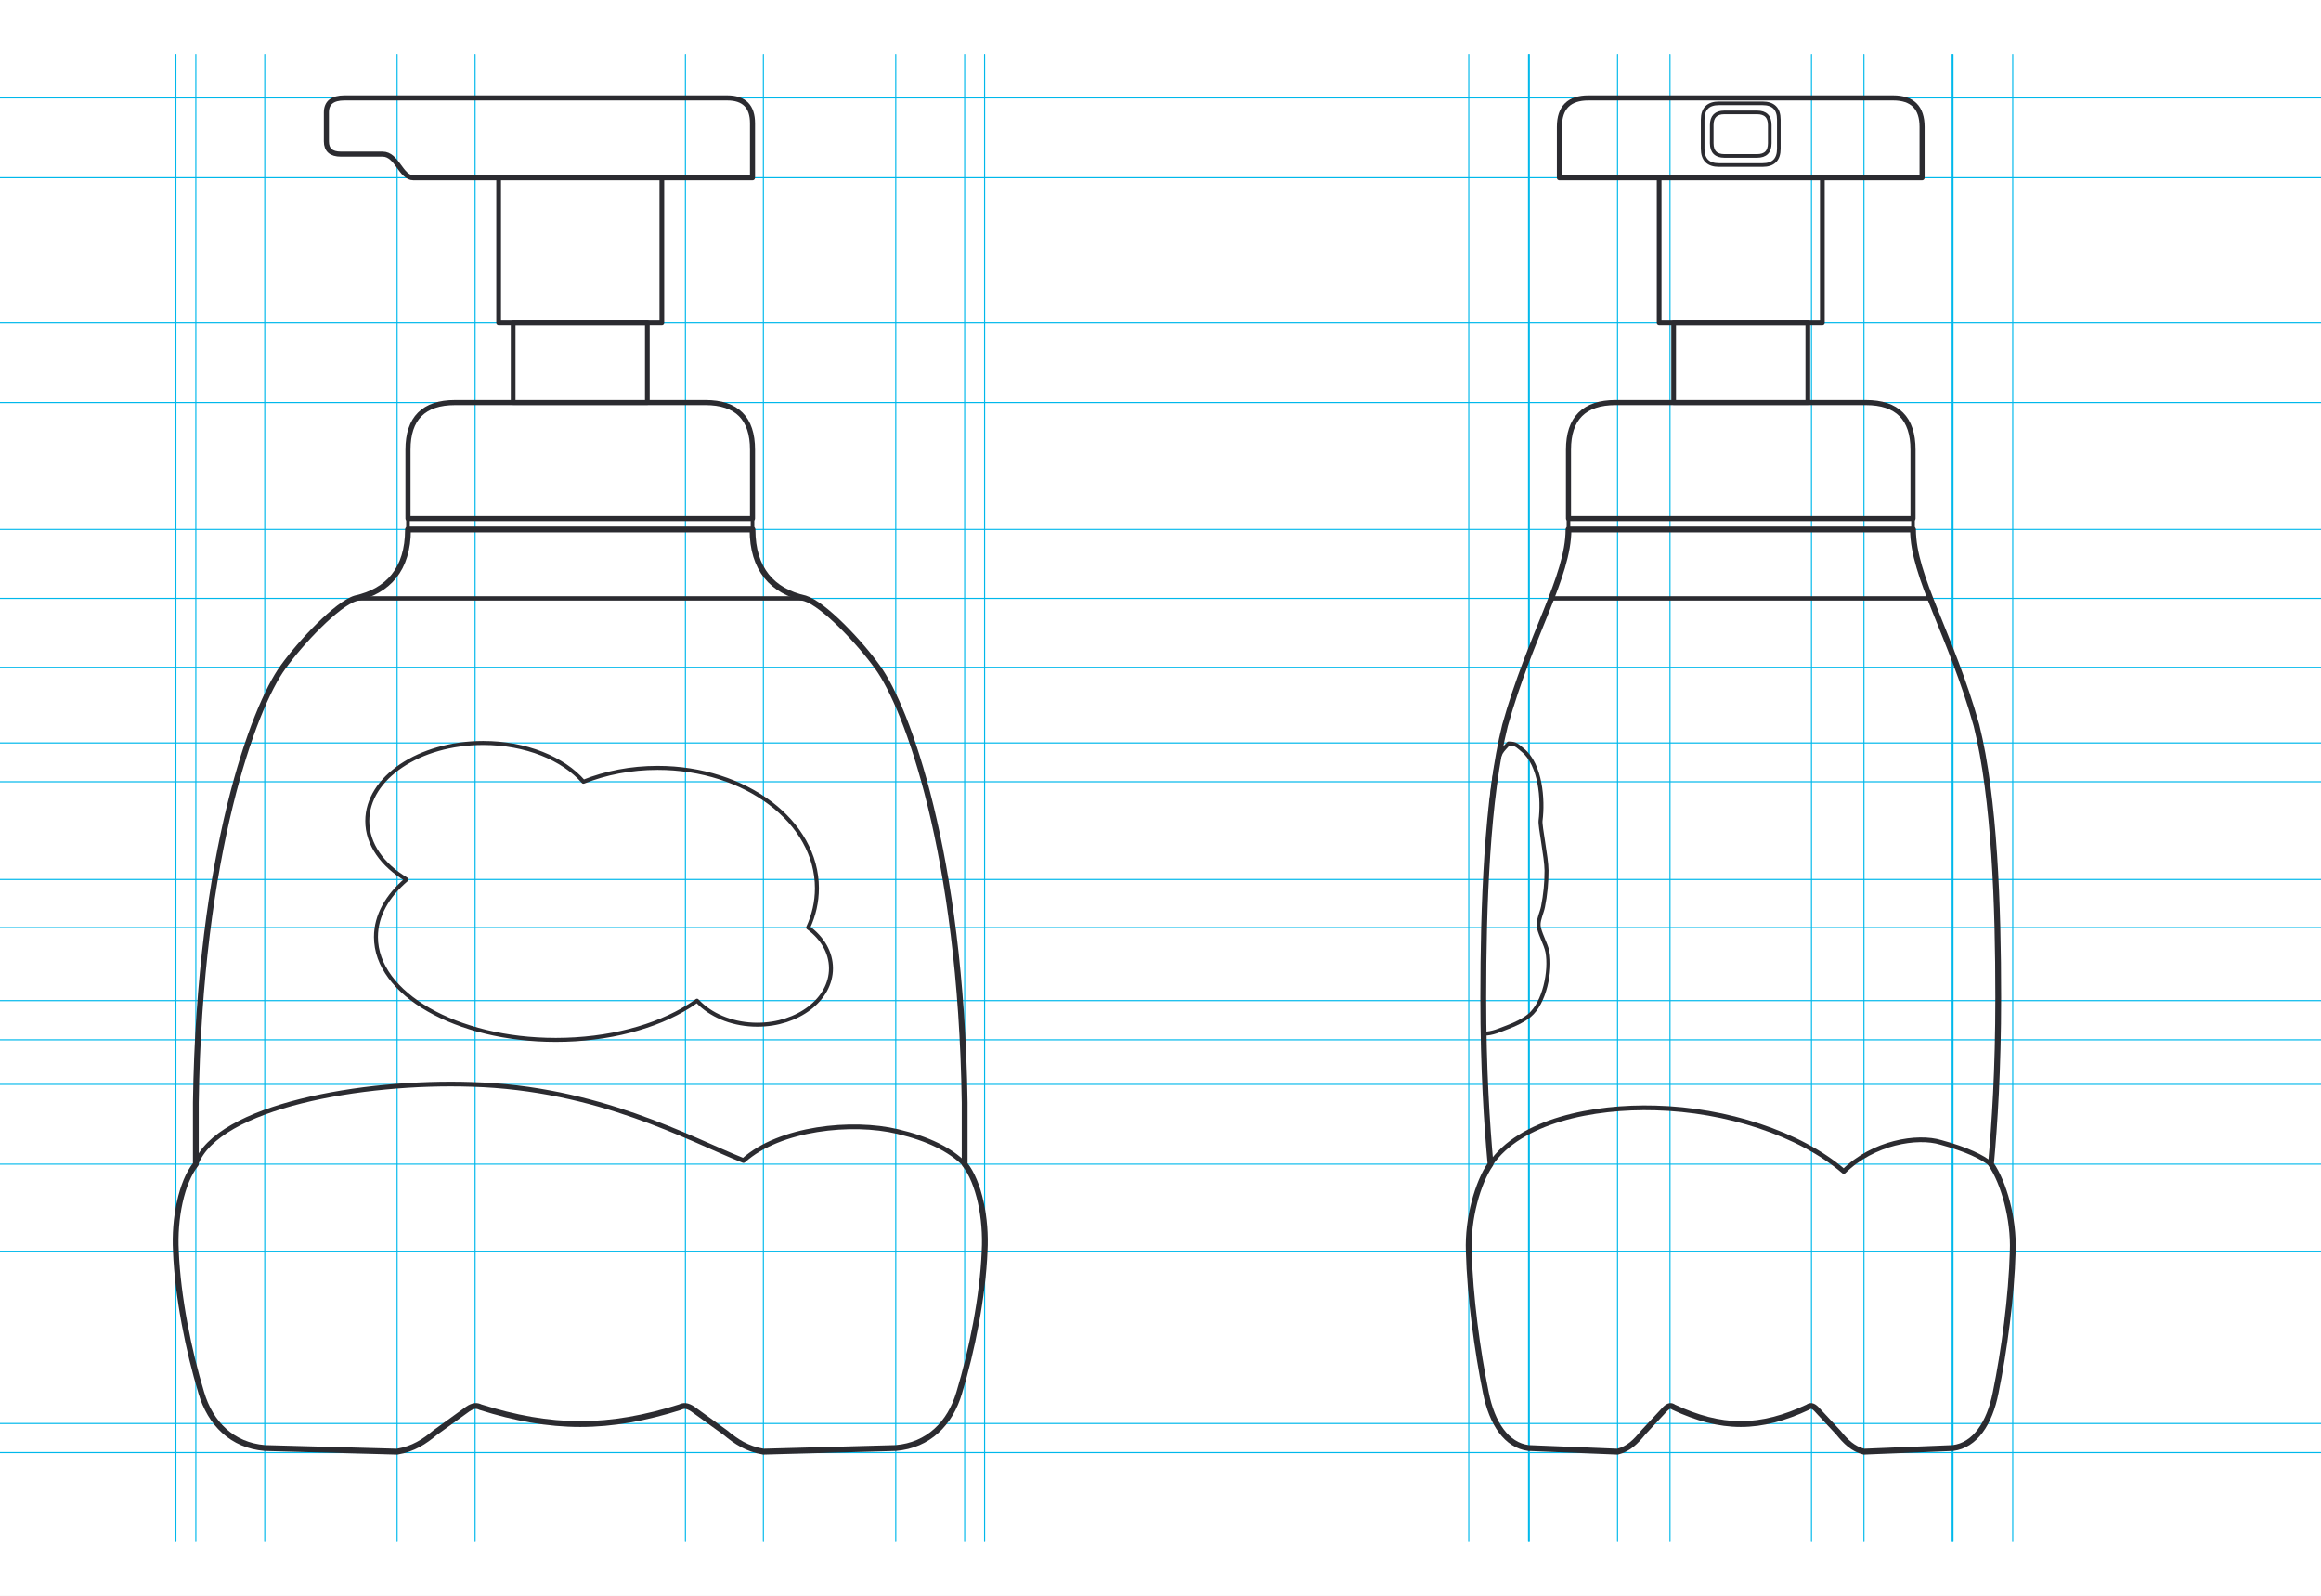
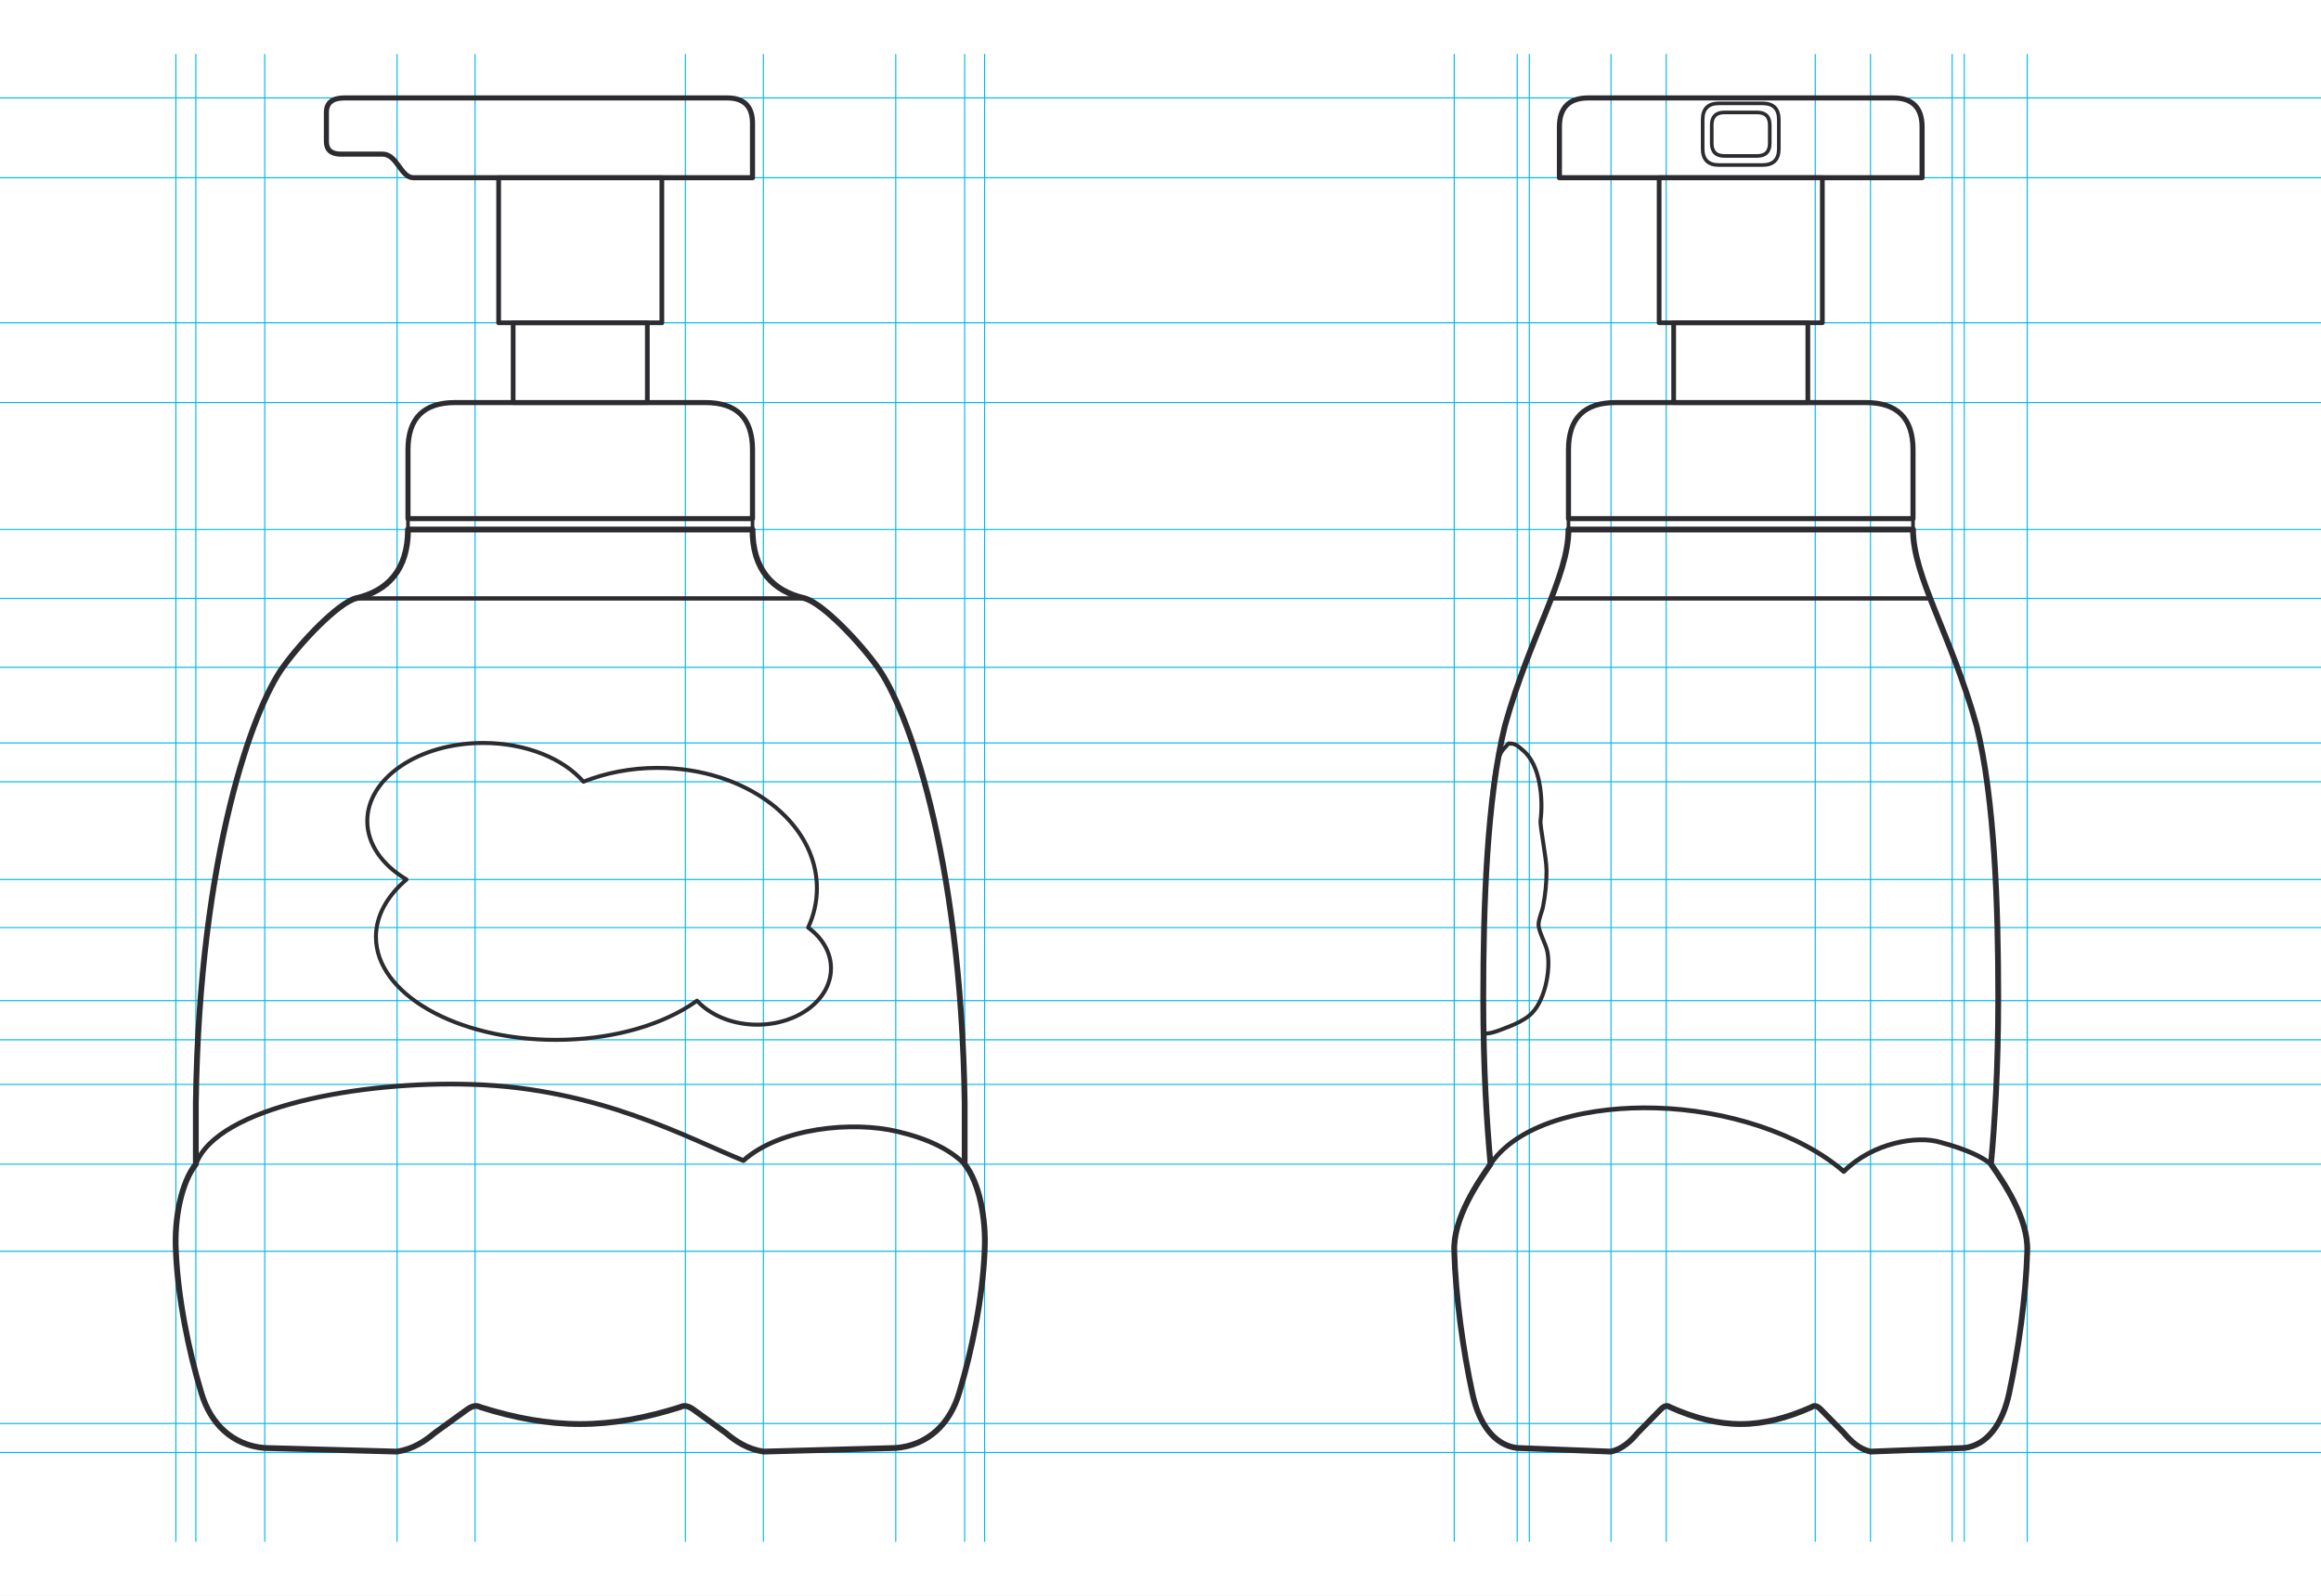
<svg xmlns="http://www.w3.org/2000/svg" width="1280" height="880" viewBox="0 0 1280 880">
  <rect width="1280" height="880" fill="#fff" />
  <g id="Guides">
    <path id="h54" d="M0 54 L1280 54" fill="none" stroke="#00b8eb" stroke-width="0.6" stroke-linejoin="round" stroke-linecap="round" />
    <path id="h98" d="M0 98 L1280 98" fill="none" stroke="#00b8eb" stroke-width="0.6" stroke-linejoin="round" stroke-linecap="round" />
    <path id="h178" d="M0 178 L1280 178" fill="none" stroke="#00b8eb" stroke-width="0.6" stroke-linejoin="round" stroke-linecap="round" />
    <path id="h222" d="M0 222 L1280 222" fill="none" stroke="#00b8eb" stroke-width="0.6" stroke-linejoin="round" stroke-linecap="round" />
    <path id="h292" d="M0 292 L1280 292" fill="none" stroke="#00b8eb" stroke-width="0.6" stroke-linejoin="round" stroke-linecap="round" />
    <path id="h330" d="M0 330 L1280 330" fill="none" stroke="#00b8eb" stroke-width="0.6" stroke-linejoin="round" stroke-linecap="round" />
    <path id="h368" d="M0 368 L1280 368" fill="none" stroke="#00b8eb" stroke-width="0.6" stroke-linejoin="round" stroke-linecap="round" />
    <path id="h409.7" d="M0 409.7 L1280 409.7" fill="none" stroke="#00b8eb" stroke-width="0.6" stroke-linejoin="round" stroke-linecap="round" />
    <path id="h431.1" d="M0 431.1 L1280 431.1" fill="none" stroke="#00b8eb" stroke-width="0.6" stroke-linejoin="round" stroke-linecap="round" />
    <path id="h485" d="M0 485 L1280 485" fill="none" stroke="#00b8eb" stroke-width="0.6" stroke-linejoin="round" stroke-linecap="round" />
    <path id="h511.5" d="M0 511.5 L1280 511.5" fill="none" stroke="#00b8eb" stroke-width="0.6" stroke-linejoin="round" stroke-linecap="round" />
    <path id="h551.8" d="M0 551.8 L1280 551.8" fill="none" stroke="#00b8eb" stroke-width="0.6" stroke-linejoin="round" stroke-linecap="round" />
    <path id="h573.4" d="M0 573.4 L1280 573.4" fill="none" stroke="#00b8eb" stroke-width="0.6" stroke-linejoin="round" stroke-linecap="round" />
    <path id="h598" d="M0 598 L1280 598" fill="none" stroke="#00b8eb" stroke-width="0.6" stroke-linejoin="round" stroke-linecap="round" />
    <path id="h642" d="M0 642 L1280 642" fill="none" stroke="#00b8eb" stroke-width="0.6" stroke-linejoin="round" stroke-linecap="round" />
    <path id="h690" d="M0 690 L1280 690" fill="none" stroke="#00b8eb" stroke-width="0.6" stroke-linejoin="round" stroke-linecap="round" />
    <path id="h785" d="M0 785 L1280 785" fill="none" stroke="#00b8eb" stroke-width="0.6" stroke-linejoin="round" stroke-linecap="round" />
    <path id="h801" d="M0 801 L1280 801" fill="none" stroke="#00b8eb" stroke-width="0.6" stroke-linejoin="round" stroke-linecap="round" />
    <path id="v" d="M543.00 30 L543.00 850" fill="none" stroke="#00b8eb" stroke-width="0.6" stroke-linejoin="round" stroke-linecap="round" />
    <path id="v" d="M97.00 30 L97.00 850" fill="none" stroke="#00b8eb" stroke-width="0.6" stroke-linejoin="round" stroke-linecap="round" />
    <path id="v" d="M532.00 30 L532.00 850" fill="none" stroke="#00b8eb" stroke-width="0.6" stroke-linejoin="round" stroke-linecap="round" />
    <path id="v" d="M108.00 30 L108.00 850" fill="none" stroke="#00b8eb" stroke-width="0.6" stroke-linejoin="round" stroke-linecap="round" />
    <path id="v" d="M494.00 30 L494.00 850" fill="none" stroke="#00b8eb" stroke-width="0.6" stroke-linejoin="round" stroke-linecap="round" />
    <path id="v" d="M146.00 30 L146.00 850" fill="none" stroke="#00b8eb" stroke-width="0.6" stroke-linejoin="round" stroke-linecap="round" />
    <path id="v" d="M421.00 30 L421.00 850" fill="none" stroke="#00b8eb" stroke-width="0.6" stroke-linejoin="round" stroke-linecap="round" />
    <path id="v" d="M219.00 30 L219.00 850" fill="none" stroke="#00b8eb" stroke-width="0.6" stroke-linejoin="round" stroke-linecap="round" />
    <path id="v" d="M378.00 30 L378.00 850" fill="none" stroke="#00b8eb" stroke-width="0.6" stroke-linejoin="round" stroke-linecap="round" />
    <path id="v" d="M262.00 30 L262.00 850" fill="none" stroke="#00b8eb" stroke-width="0.6" stroke-linejoin="round" stroke-linecap="round" />
-     <path id="v" d="M1110.00 30 L1110.00 850" fill="none" stroke="#00b8eb" stroke-width="0.6" stroke-linejoin="round" stroke-linecap="round" />
-     <path id="v" d="M810.00 30 L810.00 850" fill="none" stroke="#00b8eb" stroke-width="0.6" stroke-linejoin="round" stroke-linecap="round" />
+     <path id="v" d="M1118.00 30 L1118.00 850" fill="none" stroke="#00b8eb" stroke-width="0.6" stroke-linejoin="round" stroke-linecap="round" />
+     <path id="v" d="M802.00 30 L802.00 850" fill="none" stroke="#00b8eb" stroke-width="0.6" stroke-linejoin="round" stroke-linecap="round" />
    <path id="v" d="M1076.60 30 L1076.60 850" fill="none" stroke="#00b8eb" stroke-width="0.6" stroke-linejoin="round" stroke-linecap="round" />
    <path id="v" d="M843.40 30 L843.40 850" fill="none" stroke="#00b8eb" stroke-width="0.6" stroke-linejoin="round" stroke-linecap="round" />
-     <path id="v" d="M1077.04 30 L1077.04 850" fill="none" stroke="#00b8eb" stroke-width="0.6" stroke-linejoin="round" stroke-linecap="round" />
-     <path id="v" d="M842.96 30 L842.96 850" fill="none" stroke="#00b8eb" stroke-width="0.6" stroke-linejoin="round" stroke-linecap="round" />
-     <path id="v" d="M1027.94 30 L1027.94 850" fill="none" stroke="#00b8eb" stroke-width="0.6" stroke-linejoin="round" stroke-linecap="round" />
-     <path id="v" d="M892.06 30 L892.06 850" fill="none" stroke="#00b8eb" stroke-width="0.6" stroke-linejoin="round" stroke-linecap="round" />
-     <path id="v" d="M999.01 30 L999.01 850" fill="none" stroke="#00b8eb" stroke-width="0.6" stroke-linejoin="round" stroke-linecap="round" />
-     <path id="v" d="M920.99 30 L920.99 850" fill="none" stroke="#00b8eb" stroke-width="0.6" stroke-linejoin="round" stroke-linecap="round" />
+     <path id="v" d="M1083.28 30 L1083.28 850" fill="none" stroke="#00b8eb" stroke-width="0.6" stroke-linejoin="round" stroke-linecap="round" />
+     <path id="v" d="M836.72 30 L836.72 850" fill="none" stroke="#00b8eb" stroke-width="0.6" stroke-linejoin="round" stroke-linecap="round" />
+     <path id="v" d="M1031.56 30 L1031.56 850" fill="none" stroke="#00b8eb" stroke-width="0.6" stroke-linejoin="round" stroke-linecap="round" />
+     <path id="v" d="M888.44 30 L888.44 850" fill="none" stroke="#00b8eb" stroke-width="0.6" stroke-linejoin="round" stroke-linecap="round" />
+     <path id="v" d="M1001.09 30 L1001.09 850" fill="none" stroke="#00b8eb" stroke-width="0.6" stroke-linejoin="round" stroke-linecap="round" />
+     <path id="v" d="M918.91 30 L918.91 850" fill="none" stroke="#00b8eb" stroke-width="0.6" stroke-linejoin="round" stroke-linecap="round" />
  </g>
  <g id="Bottle">
    <path id="body_outline" d="M 225 292 C 225 314 214 326 196 330 C 186 333 166 354 156 368 C 140 390 110 470.2 108 608 L108.00 642.00 C100.00 652.00 96.00 672.00 97.00 690.00 C98.00 715.00 104.00 745.00 111.00 768.00 C116.00 785.00 128.00 797.00 146.00 798.50 L219.00 800.50 C228.00 799.00 234.00 795.00 240.00 790.00 L258.00 777.00 C261.00 775.00 263.00 775.00 265.00 776.00 C284.00 782.00 302.00 785.30 320.00 785.30 C338.00 785.30 356.00 782.00 375.00 776.00 C377.00 775.00 379.00 775.00 382.00 777.00 L400.00 790.00 C406.00 795.00 412.00 799.00 421.00 800.50 L494.00 798.50 C512.00 797.00 524.00 785.00 529.00 768.00 C536.00 745.00 542.00 715.00 543.00 690.00 C544.00 672.00 540.00 652.00 532.00 642.00 L 532 608 C 530 470.2 500 390 484 368 C 474 354 454 333 444 330 C 426 326 415 314 415 292 Z" fill="none" stroke="#2b2b30" stroke-width="3.2" stroke-linejoin="round" stroke-linecap="round" />
    <path id="shoulder_parting_line" d="M 196 330 L 444 330" fill="none" stroke="#2b2b30" stroke-width="2.4" stroke-linejoin="round" stroke-linecap="round" />
    <path id="foam_parting_line" d="M108 642 C120 610 200 596 260 598 C330 600 380 628 410 640 C430 622 470 618 495 624 C512 628 524 634 532 642" fill="none" stroke="#2b2b30" stroke-width="2.6" stroke-linejoin="round" stroke-linecap="round" />
-     <path id="body_outline" d="M865.00 292.00 C865.00 318.00 844.00 350.00 830.00 400.00 C820.00 440.00 818.00 500.00 818.00 550.00 C818.00 590.00 820.00 620.00 822.00 642.00 C815.00 652.00 809.33 672.00 810.00 690.00 C810.67 715.00 814.71 745.00 819.42 768.00 C822.78 785.00 830.85 797.00 842.96 798.50 L892.06 800.50 C898.12 799.00 902.15 795.00 906.19 790.00 L918.30 777.00 C920.31 775.00 921.66 775.00 923.00 776.00 C935.78 782.00 947.89 785.30 960.00 785.30 C972.11 785.30 984.22 782.00 997.00 776.00 C998.34 775.00 999.69 775.00 1001.70 777.00 L1013.81 790.00 C1017.85 795.00 1021.88 799.00 1027.94 800.50 L1077.04 798.50 C1089.15 797.00 1097.22 785.00 1100.58 768.00 C1105.29 745.00 1109.33 715.00 1110.00 690.00 C1110.67 672.00 1105.00 652.00 1098.00 642.00 C1100.00 620.00 1102.00 590.00 1102.00 550.00 C1102.00 500.00 1100.00 440.00 1090.00 400.00 C1076.00 350.00 1055.00 318.00 1055.00 292.00 Z" fill="none" stroke="#2b2b30" stroke-width="3.2" stroke-linejoin="round" stroke-linecap="round" />
+     <path id="body_outline" d="M865.00 292.00 C865.00 318.00 844.00 350.00 830.00 400.00 C820.00 440.00 818.00 500.00 818.00 550.00 C818.00 590.00 820.00 620.00 822.00 642.00 C815.00 652.00 801.29 672.00 802.00 690.00 C802.71 715.00 806.96 745.00 811.92 768.00 C815.46 785.00 823.96 797.00 836.72 798.50 L888.44 800.50 C894.82 799.00 899.07 795.00 903.32 790.00 L916.07 777.00 C918.20 775.00 919.61 775.00 921.03 776.00 C934.49 782.00 947.25 785.30 960.00 785.30 C972.75 785.30 985.51 782.00 998.97 776.00 C1000.39 775.00 1001.80 775.00 1003.93 777.00 L1016.68 790.00 C1020.93 795.00 1025.18 799.00 1031.56 800.50 L1083.28 798.50 C1096.04 797.00 1104.54 785.00 1108.08 768.00 C1113.04 745.00 1117.29 715.00 1118.00 690.00 C1118.71 672.00 1105.00 652.00 1098.00 642.00 C1100.00 620.00 1102.00 590.00 1102.00 550.00 C1102.00 500.00 1100.00 440.00 1090.00 400.00 C1076.00 350.00 1055.00 318.00 1055.00 292.00 Z" fill="none" stroke="#2b2b30" stroke-width="3.2" stroke-linejoin="round" stroke-linecap="round" />
    <path id="shoulder_parting_line" d="M855.50 330.00 L1064.50 330.00" fill="none" stroke="#2b2b30" stroke-width="2.4" stroke-linejoin="round" stroke-linecap="round" />
    <path id="foam_parting_line" d="M822.00 642.00 C838.24 618.00 878.82 610.00 912.92 611.00 C951.88 612.00 992.47 625.00 1016.82 646.00 C1033.06 630.00 1057.41 626.00 1070.40 630.00 C1085.01 634.00 1093.13 638.00 1098.00 642.00" fill="none" stroke="#2b2b30" stroke-width="2.6" stroke-linejoin="round" stroke-linecap="round" />
  </g>
  <g id="Label">
    <path id="label" d="M458.28 534.00 C458.28 551.16 440.09 565.07 417.65 565.07 C404.99 565.07 393.68 560.64 386.23 553.70 C385.58 553.10 384.97 552.48 384.38 551.84 C382.97 552.86 381.51 553.85 379.98 554.82 C361.84 566.26 335.65 573.44 306.52 573.44 C251.74 573.44 207.33 548.03 207.33 516.68 C207.33 504.95 213.55 494.05 224.20 485.00 C210.92 477.13 202.55 465.59 202.55 452.74 C202.55 428.98 231.17 409.72 266.48 409.72 C290.06 409.72 310.66 418.31 321.75 431.09 C333.97 426.22 347.90 423.46 362.68 423.46 C411.19 423.46 450.52 453.16 450.52 489.79 C450.52 497.40 448.82 504.71 445.69 511.52 C453.45 517.17 458.28 525.16 458.28 534.00 Z" fill="none" stroke="#2b2b30" stroke-width="2.2" stroke-linejoin="round" stroke-linecap="round" />
    <path id="label_side" d="M831.96 410.02 C830.64 411.60 828.81 413.24 827.78 415.02 C823.59 422.26 822.20 447.07 821.41 456.27 C818.15 494.06 817.60 532.11 818.17 570.02 C823.11 570.02 827.18 568.01 831.81 566.27 C835.66 564.82 840.19 562.67 843.41 560.02 C851.85 553.08 855.31 535.31 853.41 525.02 C852.58 520.48 848.59 513.97 848.50 510.02 C848.42 506.99 850.35 503.05 850.95 500.02 C852.24 493.46 852.93 486.71 852.89 480.02 C852.85 472.79 849.19 455.54 849.59 452.52 C851.09 440.96 849.60 421.73 839.88 413.77 C836.61 411.09 836.05 410.02 831.96 410.02 Z" fill="none" stroke="#2b2b30" stroke-width="2.2" stroke-linejoin="round" stroke-linecap="round" />
  </g>
  <g id="Pump">
    <path id="stem_lower" d="M 283 178 L 357 178 L 357 222 L 283 222 Z" fill="none" stroke="#2b2b30" stroke-width="2.6" stroke-linejoin="round" stroke-linecap="round" />
    <path id="stem_upper" d="M 275 98 L 365 98 L 365 178 L 275 178 Z" fill="none" stroke="#2b2b30" stroke-width="2.6" stroke-linejoin="round" stroke-linecap="round" />
    <path id="cap" d="M 225 286 L 225 248 Q 225 222 251 222 L 389 222 Q 415 222 415 248 L 415 286 Z" fill="none" stroke="#2b2b30" stroke-width="2.8" stroke-linejoin="round" stroke-linecap="round" />
    <path id="cap_ring" d="M 225 286 L 415 286 L 415 292 L 225 292 Z" fill="none" stroke="#2b2b30" stroke-width="2.0" stroke-linejoin="round" stroke-linecap="round" />
    <path id="pump_head" d="M 190 54 L 401 54 Q 415 54 415 68 L 415 98 L 228 98 C 221 98 219 85 211 85 L 188 85 Q 180 85 180 78 L 180 62 Q 180 54 190 54 Z" fill="none" stroke="#2b2b30" stroke-width="2.8" stroke-linejoin="round" stroke-linecap="round" />
    <path id="pump_head_face" d="M860.00 98.00 L860.00 70.00 Q860.00 54.00 876.00 54.00 L1044.00 54.00 Q1060.00 54.00 1060.00 70.00 L1060.00 98.00 Z" fill="none" stroke="#2b2b30" stroke-width="2.8" stroke-linejoin="round" stroke-linecap="round" />
    <path id="nozzle_outer" d="M948.00 57.00 L972.00 57.00 Q981.00 57.00 981.00 66.00 L981.00 82.00 Q981.00 91.00 972.00 91.00 L948.00 91.00 Q939.00 91.00 939.00 82.00 L939.00 66.00 Q939.00 57.00 948.00 57.00 Z" fill="none" stroke="#2b2b30" stroke-width="2.0" stroke-linejoin="round" stroke-linecap="round" />
    <path id="nozzle_inner" d="M951.00 62.00 L969.00 62.00 Q976.00 62.00 976.00 69.00 L976.00 79.00 Q976.00 86.00 969.00 86.00 L951.00 86.00 Q944.00 86.00 944.00 79.00 L944.00 69.00 Q944.00 62.00 951.00 62.00 Z" fill="none" stroke="#2b2b30" stroke-width="2.0" stroke-linejoin="round" stroke-linecap="round" />
    <path id="stem_upper" d="M915.00 98.00 L1005.00 98.00 L1005.00 178.00 L915.00 178.00 Z" fill="none" stroke="#2b2b30" stroke-width="2.6" stroke-linejoin="round" stroke-linecap="round" />
    <path id="stem_lower" d="M923.00 178.00 L997.00 178.00 L997.00 222.00 L923.00 222.00 Z" fill="none" stroke="#2b2b30" stroke-width="2.6" stroke-linejoin="round" stroke-linecap="round" />
    <path id="cap" d="M865.00 286.00 L865.00 248.00 Q865.00 222.00 891.00 222.00 L1029.00 222.00 Q1055.00 222.00 1055.00 248.00 L1055.00 286.00 Z" fill="none" stroke="#2b2b30" stroke-width="2.8" stroke-linejoin="round" stroke-linecap="round" />
    <path id="cap_ring" d="M865.00 286.00 L1055.00 286.00 L1055.00 292.00 L865.00 292.00 Z" fill="none" stroke="#2b2b30" stroke-width="2.0" stroke-linejoin="round" stroke-linecap="round" />
  </g>
</svg>
